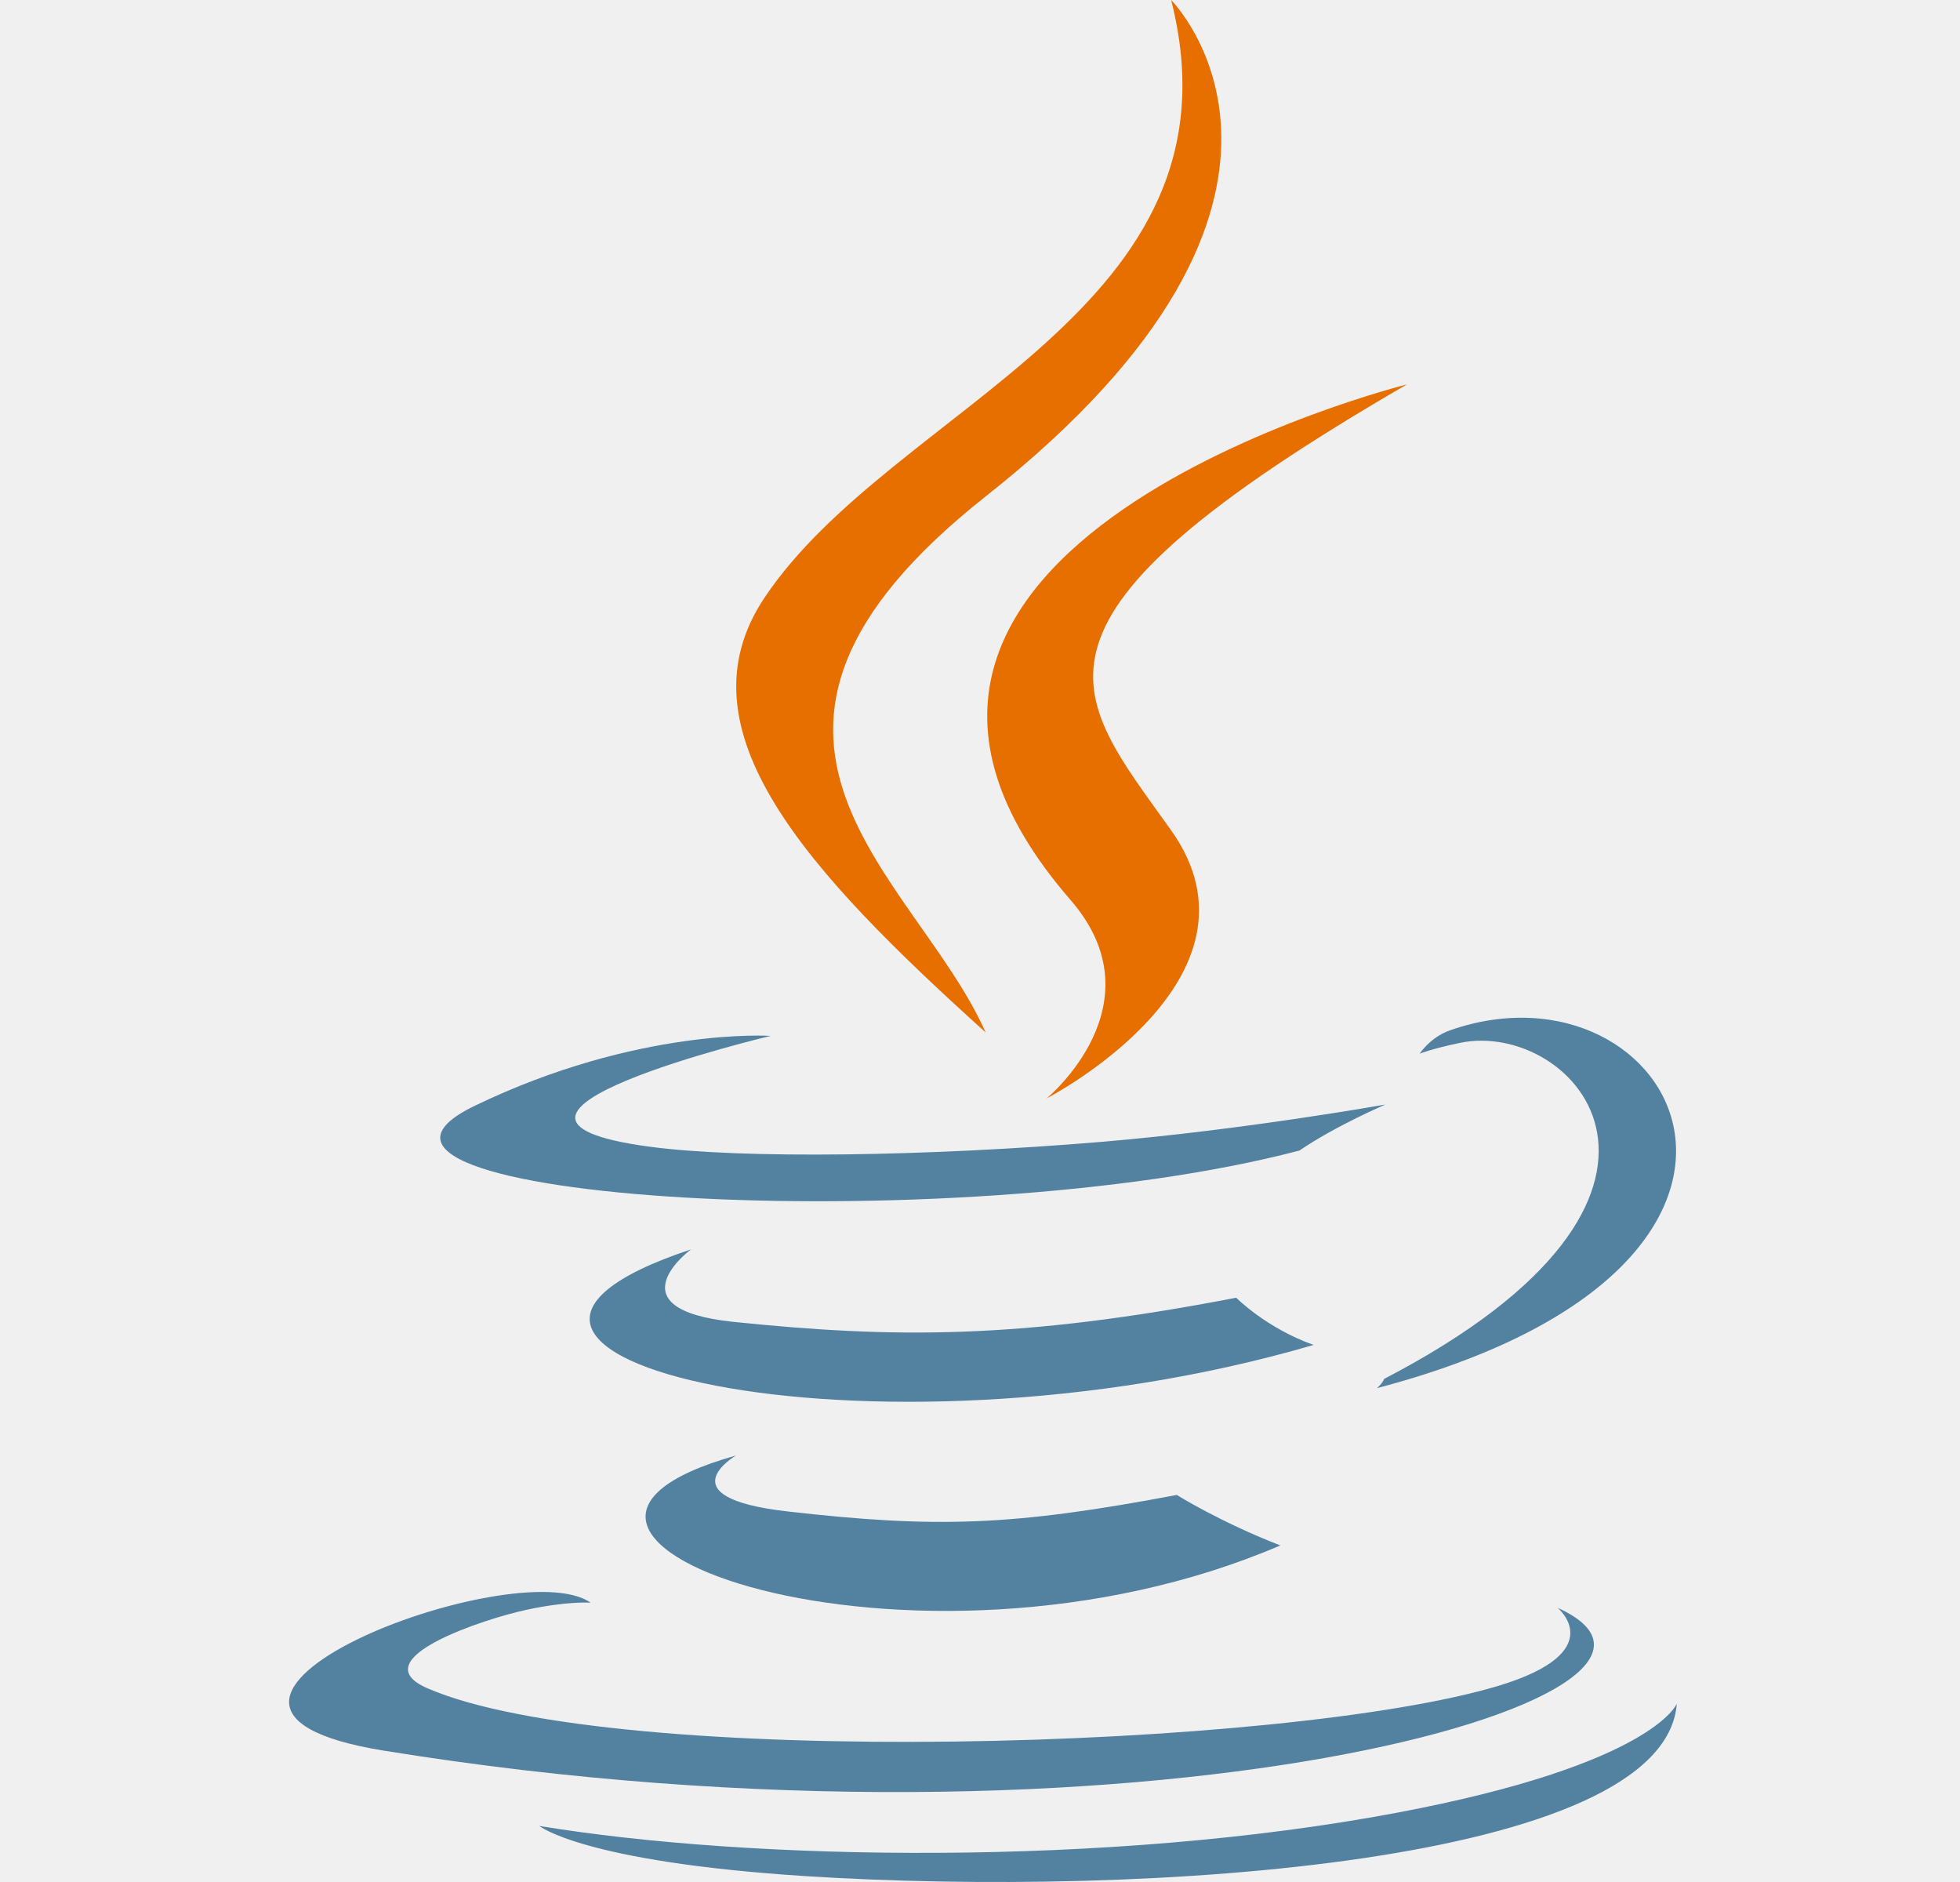
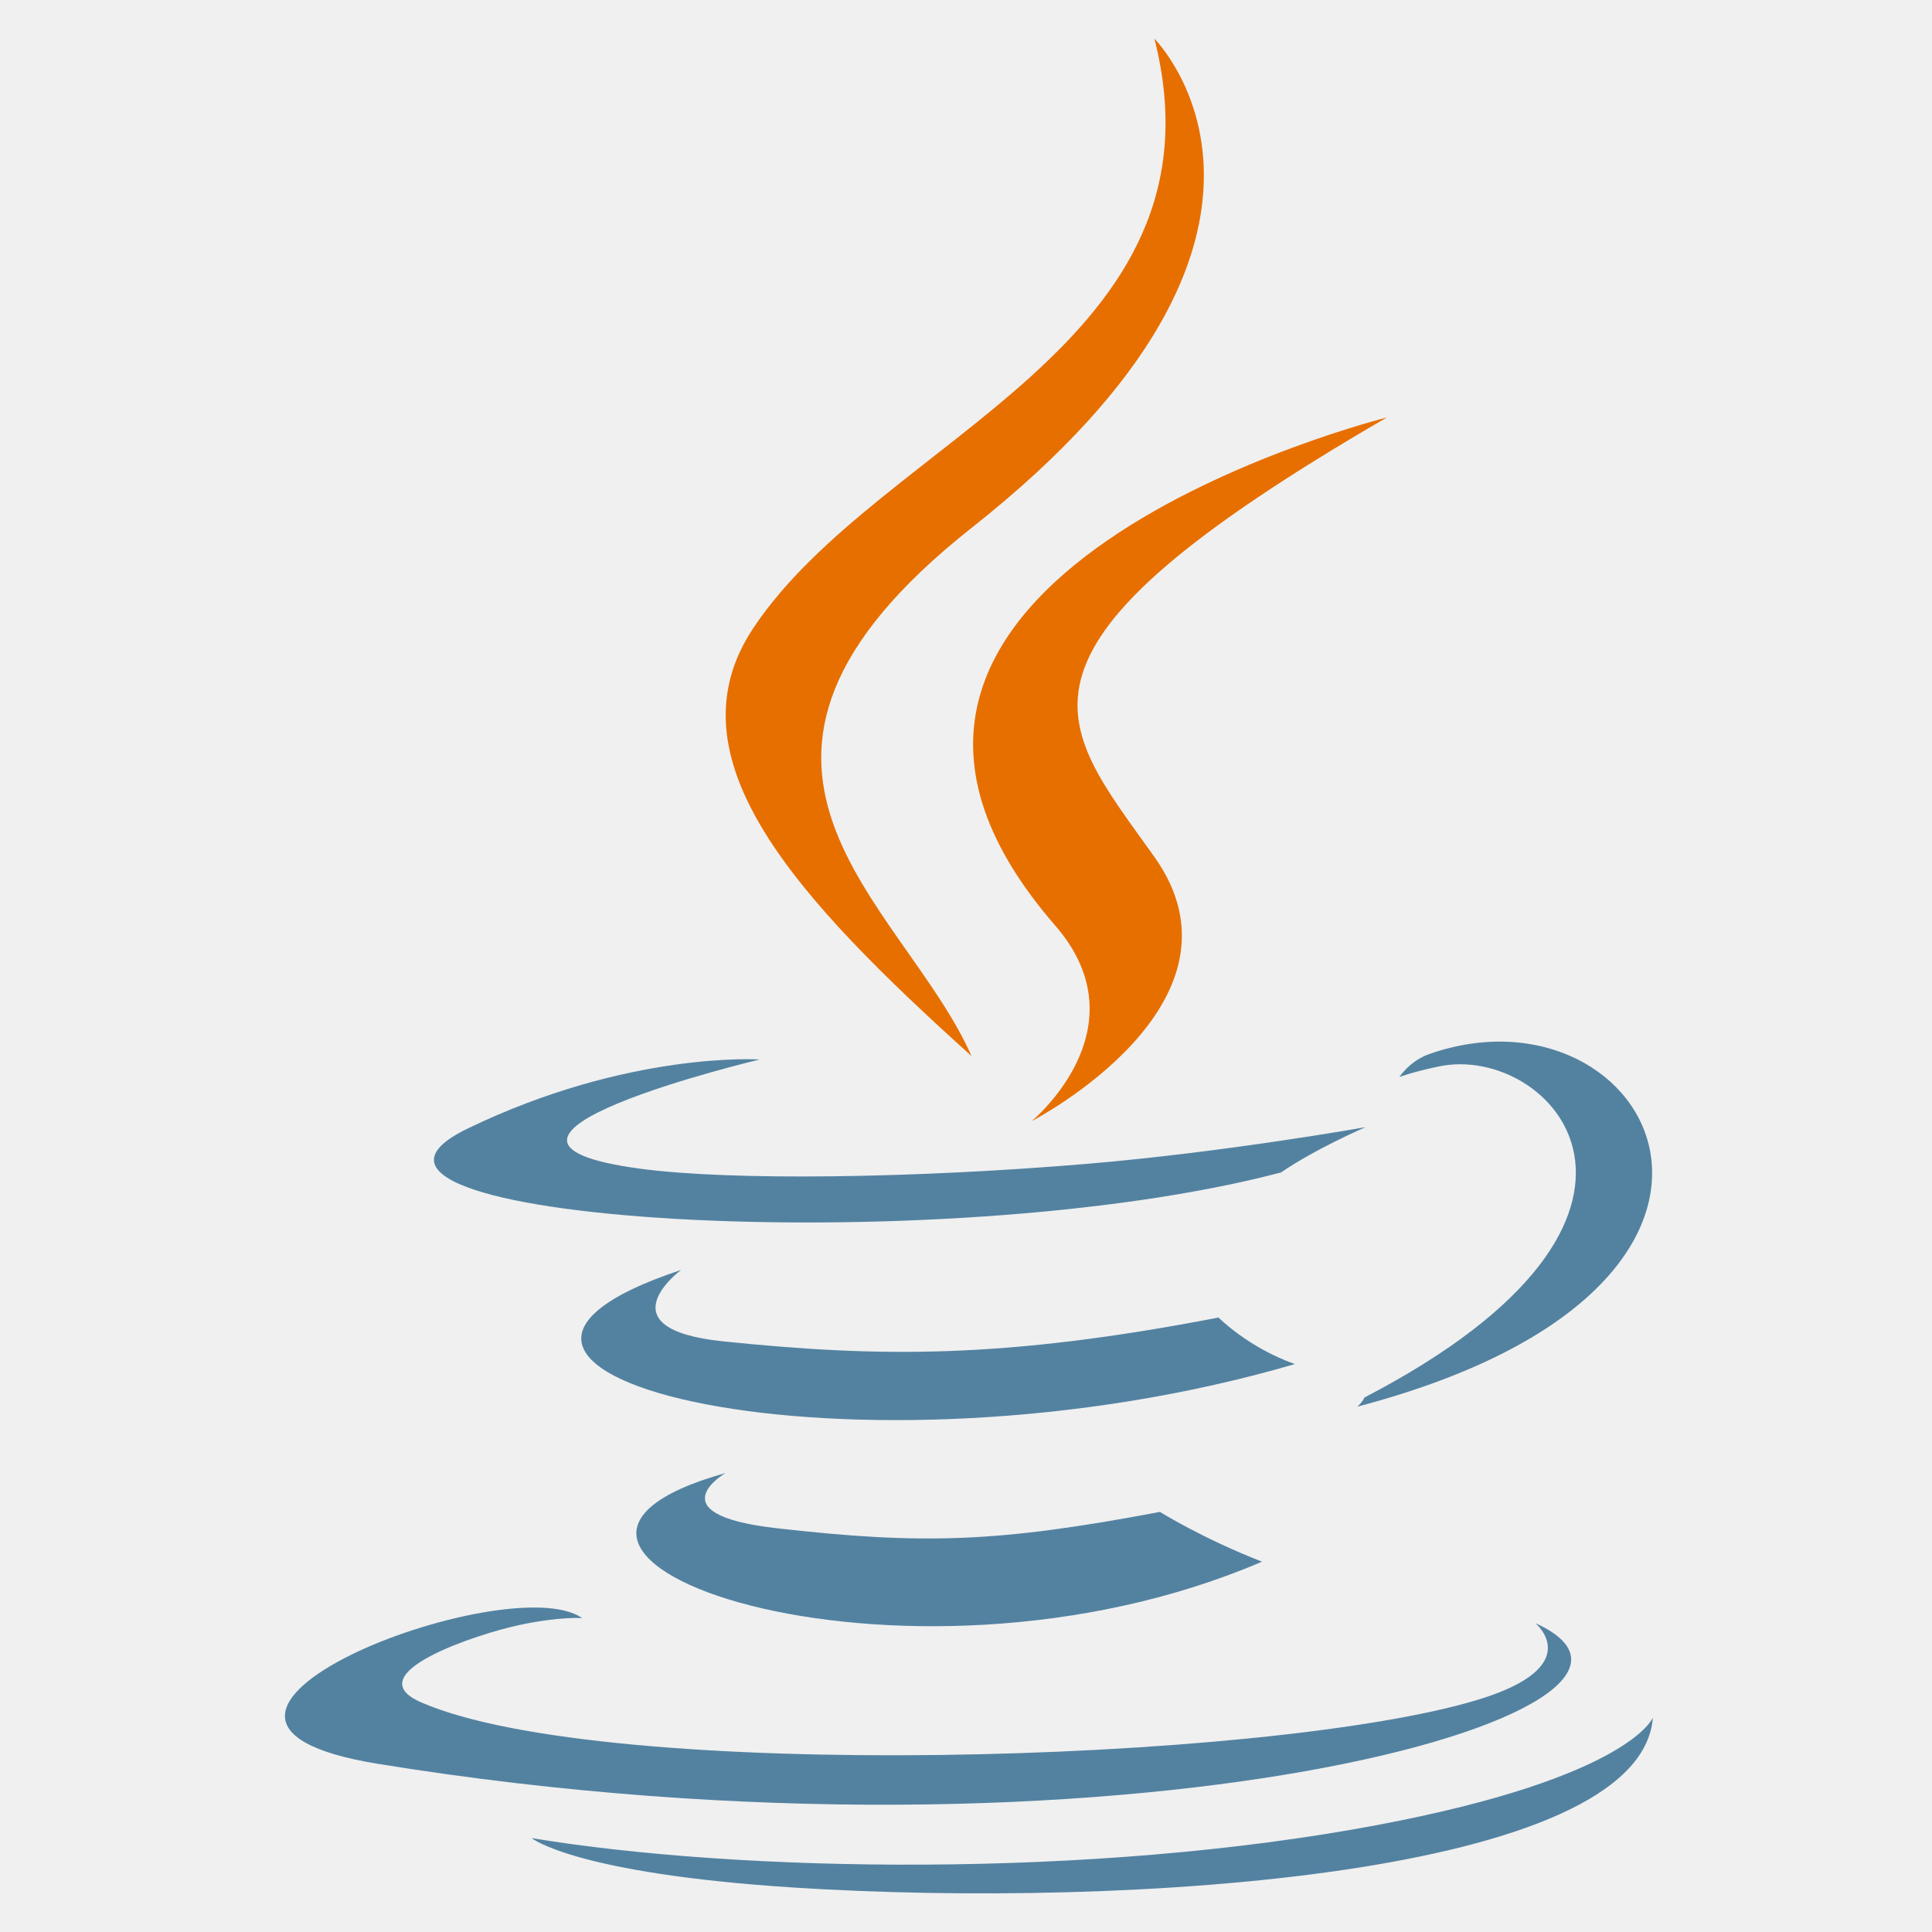
- <svg xmlns="http://www.w3.org/2000/svg" width="25" height="24" viewBox="0 0 25 24" fill="none">
+ <svg xmlns="http://www.w3.org/2000/svg" width="24" height="24" viewBox="0 0 25 24" fill="none">
  <g clip-path="url(#clip0_6232_185084)">
    <path d="M9.388 18.561C9.388 18.561 8.471 19.094 10.041 19.274C11.943 19.491 12.915 19.46 15.01 19.064C15.01 19.064 15.561 19.409 16.331 19.708C11.633 21.722 5.698 19.592 9.388 18.561Z" fill="#5382A1" />
    <path d="M8.813 15.933C8.813 15.933 7.785 16.694 9.356 16.857C11.387 17.066 12.992 17.084 15.768 16.549C15.768 16.549 16.152 16.938 16.756 17.151C11.075 18.812 4.748 17.282 8.813 15.933Z" fill="#5382A1" />
    <path d="M13.654 11.476C14.811 12.808 13.349 14.008 13.349 14.008C13.349 14.008 16.289 12.49 14.939 10.59C13.678 8.818 12.711 7.938 17.946 4.902C17.946 4.902 9.729 6.954 13.654 11.476Z" fill="#E76F00" />
    <path d="M19.868 20.504C19.868 20.504 20.547 21.063 19.12 21.496C16.408 22.317 7.833 22.566 5.451 21.529C4.595 21.156 6.2 20.639 6.706 20.531C7.232 20.416 7.533 20.438 7.533 20.438C6.581 19.767 1.378 21.755 4.89 22.324C14.47 23.878 22.352 21.625 19.868 20.504Z" fill="#5382A1" />
    <path d="M9.83 13.21C9.83 13.21 5.468 14.246 8.285 14.623C9.474 14.782 11.846 14.746 14.055 14.561C15.86 14.409 17.672 14.085 17.672 14.085C17.672 14.085 17.036 14.357 16.575 14.672C12.146 15.837 3.589 15.295 6.052 14.103C8.136 13.096 9.83 13.21 9.83 13.21Z" fill="#5382A1" />
    <path d="M17.655 17.584C22.158 15.244 20.076 12.996 18.623 13.299C18.267 13.373 18.108 13.437 18.108 13.437C18.108 13.437 18.24 13.23 18.492 13.14C21.367 12.13 23.578 16.121 17.564 17.702C17.564 17.702 17.634 17.64 17.655 17.584Z" fill="#5382A1" />
    <path d="M14.938 0C14.938 0 17.432 2.495 12.573 6.33C8.677 9.408 11.685 11.162 12.572 13.166C10.297 11.114 8.628 9.308 9.748 7.627C11.392 5.159 15.945 3.962 14.938 0Z" fill="#E76F00" />
    <path d="M10.272 23.925C14.594 24.201 21.231 23.771 21.388 21.726C21.388 21.726 21.086 22.501 17.816 23.117C14.127 23.811 9.577 23.73 6.879 23.285C6.879 23.285 7.431 23.742 10.272 23.925Z" fill="#5382A1" />
  </g>
  <defs>
    <clipPath id="clip0_6232_185084">
      <rect width="24" height="24" fill="white" transform="translate(0.5)" />
    </clipPath>
  </defs>
</svg>
